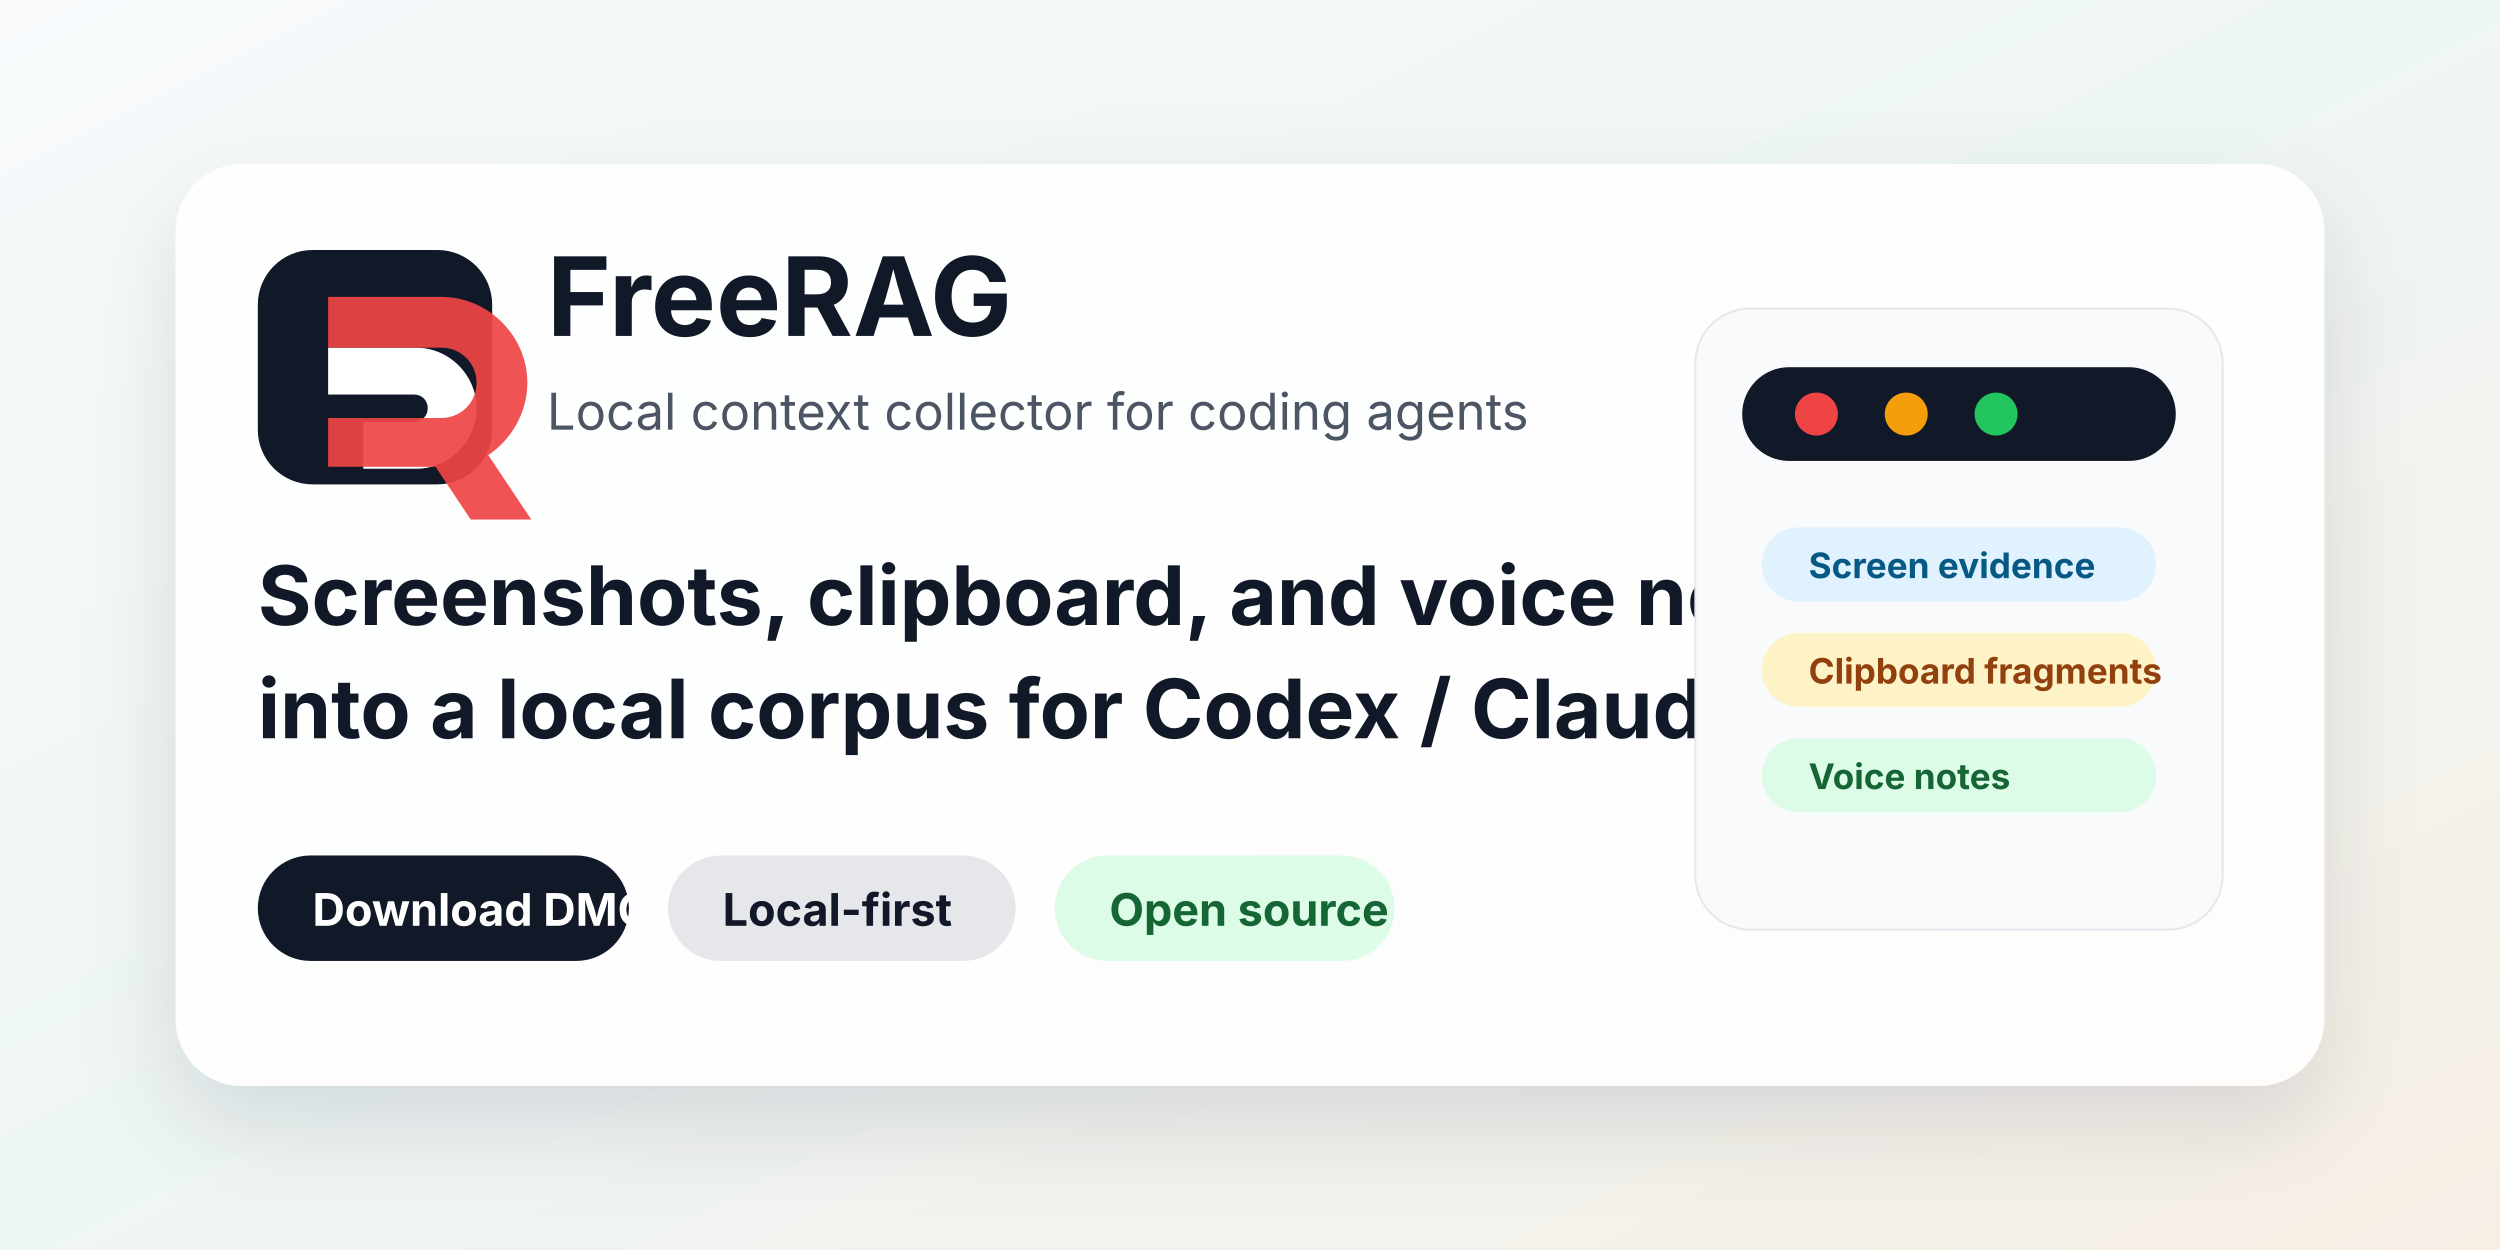
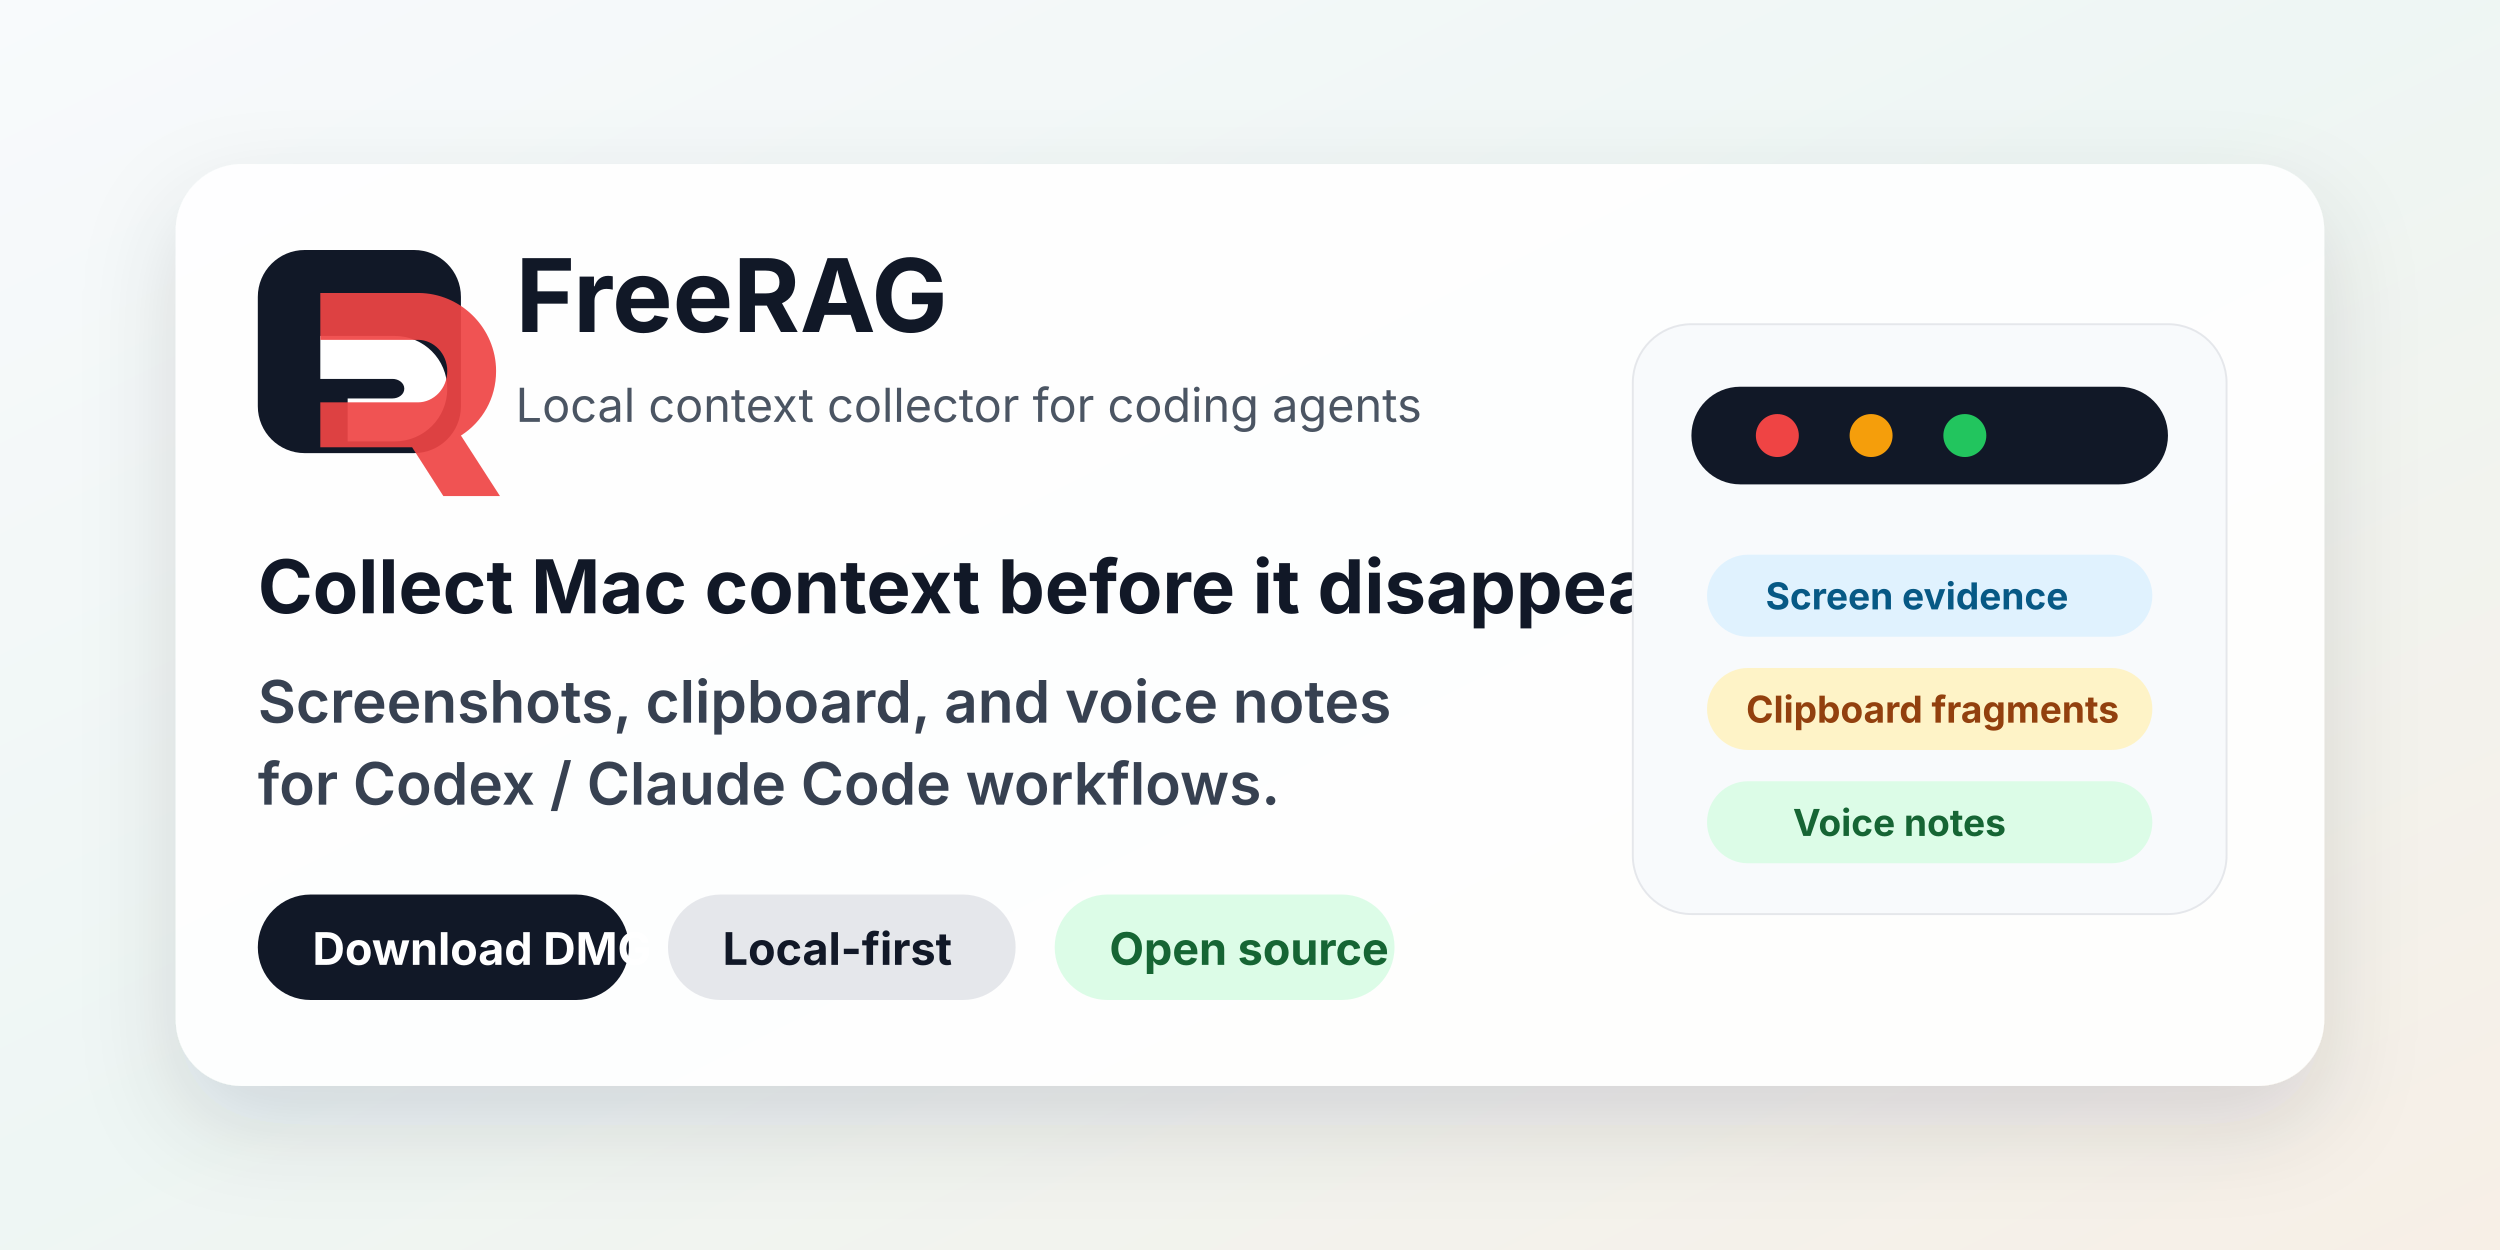
<svg xmlns="http://www.w3.org/2000/svg" width="1280" height="640" viewBox="0 0 1280 640" role="img" aria-labelledby="title desc">
  <defs>
    <linearGradient id="bg" x1="0" y1="0" x2="1" y2="1">
      <stop offset="0" stop-color="#f8fafc" />
      <stop offset="0.48" stop-color="#eef6f4" />
      <stop offset="1" stop-color="#f7efe6" />
    </linearGradient>
    <filter id="shadow" x="-20%" y="-20%" width="140%" height="140%">
      <feDropShadow dx="0" dy="20" stdDeviation="24" flood-color="#0f172a" flood-opacity="0.14" />
    </filter>
  </defs>
  <rect width="1280" height="640" rx="0" fill="url(#bg)" />
  <g transform="translate(90 84)">
-     <rect x="0" y="0" width="1100" height="472" rx="34" fill="#ffffff" opacity="0.86" filter="url(#shadow)" />
-     <rect x="42" y="44" width="120" height="120" rx="28" fill="#111827" />
-     <path d="M78 94h45c17 0 31 14 31 31s-14 31-31 31H96v-24h26c4 0 7-3 7-7s-3-7-7-7H78V94z" fill="#ffffff" />
-     <path d="M78 68h58c24 0 44 20 44 44 0 15-8 29-20 37l22 33h-31l-18-27H78v-25h58c10 0 18-8 18-18s-8-18-18-18H78V68z" fill="#ef4444" opacity="0.92" />
-     <text x="190" y="88" font-family="-apple-system,BlinkMacSystemFont,Segoe UI,sans-serif" font-size="56" font-weight="750" fill="#111827">FreeRAG</text>
-     <text x="190" y="136" font-family="-apple-system,BlinkMacSystemFont,Segoe UI,sans-serif" font-size="26" fill="#4b5563">Local context collector for coding agents</text>
-     <text x="42" y="236" font-family="-apple-system,BlinkMacSystemFont,Segoe UI,sans-serif" font-size="42" font-weight="700" fill="#111827">Screenshots, clipboard, and voice notes</text>
-     <text x="42" y="294" font-family="-apple-system,BlinkMacSystemFont,Segoe UI,sans-serif" font-size="42" font-weight="700" fill="#111827">into a local corpus for Codex / Claude Code.</text>
-     <g transform="translate(42 354)">
+     <rect x="0" y="0" width="1100" height="472" rx="34" fill="#ffffff" opacity="0.9" filter="url(#shadow)" />
+     <rect x="42" y="44" width="104" height="104" rx="24" fill="#111827" />
+     <path d="M74 88h38c15 0 27 12 27 27s-12 27-27 27H88v-22h23c3 0 6-2 6-5s-3-5-6-5H74V88z" fill="#ffffff" />
+     <path d="M74 66h50c22 0 40 18 40 40 0 14-7 26-18 33l20 31h-29l-16-25H74v-23h50c8 0 15-7 15-16s-7-16-15-16H74V66z" fill="#ef4444" opacity="0.92" />
+     <text x="174" y="86" font-family="-apple-system,BlinkMacSystemFont,Segoe UI,sans-serif" font-size="52" font-weight="750" fill="#111827">FreeRAG</text>
+     <text x="174" y="132" font-family="-apple-system,BlinkMacSystemFont,Segoe UI,sans-serif" font-size="24" fill="#4b5563">Local context collector for coding agents</text>
+     <text x="42" y="230" font-family="-apple-system,BlinkMacSystemFont,Segoe UI,sans-serif" font-size="38" font-weight="730" fill="#111827">Collect Mac context before it disappears.</text>
+     <text x="42" y="286" font-family="-apple-system,BlinkMacSystemFont,Segoe UI,sans-serif" font-size="30" font-weight="560" fill="#374151">Screenshots, clipboard, and voice notes</text>
+     <text x="42" y="328" font-family="-apple-system,BlinkMacSystemFont,Segoe UI,sans-serif" font-size="30" font-weight="560" fill="#374151">for Codex / Claude Code workflows.</text>
+     <g transform="translate(42 374)">
      <rect x="0" y="0" width="190" height="54" rx="27" fill="#111827" />
      <text x="28" y="36" font-family="-apple-system,BlinkMacSystemFont,Segoe UI,sans-serif" font-size="23" font-weight="700" fill="#ffffff">Download DMG</text>
      <rect x="210" y="0" width="178" height="54" rx="27" fill="#e5e7eb" />
      <text x="238" y="36" font-family="-apple-system,BlinkMacSystemFont,Segoe UI,sans-serif" font-size="23" font-weight="650" fill="#111827">Local-first</text>
      <rect x="408" y="0" width="174" height="54" rx="27" fill="#dcfce7" />
      <text x="436" y="36" font-family="-apple-system,BlinkMacSystemFont,Segoe UI,sans-serif" font-size="23" font-weight="650" fill="#166534">Open source</text>
    </g>
-     <g transform="translate(778 74)">
-       <rect x="0" y="0" width="270" height="318" rx="28" fill="#f8fafc" stroke="#e5e7eb" />
-       <rect x="24" y="30" width="222" height="48" rx="24" fill="#111827" />
-       <circle cx="62" cy="54" r="11" fill="#ef4444" />
-       <circle cx="108" cy="54" r="11" fill="#f59e0b" />
-       <circle cx="154" cy="54" r="11" fill="#22c55e" />
-       <rect x="34" y="112" width="202" height="38" rx="19" fill="#e0f2fe" />
-       <text x="58" y="138" font-family="-apple-system,BlinkMacSystemFont,Segoe UI,sans-serif" font-size="18" font-weight="650" fill="#075985">Screen evidence</text>
-       <rect x="34" y="166" width="202" height="38" rx="19" fill="#fef3c7" />
-       <text x="58" y="192" font-family="-apple-system,BlinkMacSystemFont,Segoe UI,sans-serif" font-size="18" font-weight="650" fill="#92400e">Clipboard fragments</text>
-       <rect x="34" y="220" width="202" height="38" rx="19" fill="#dcfce7" />
-       <text x="58" y="246" font-family="-apple-system,BlinkMacSystemFont,Segoe UI,sans-serif" font-size="18" font-weight="650" fill="#166534">Voice notes</text>
+     <g transform="translate(746 82)">
+       <rect x="0" y="0" width="304" height="302" rx="30" fill="#f8fafc" stroke="#e5e7eb" />
+       <rect x="30" y="32" width="244" height="50" rx="25" fill="#111827" />
+       <circle cx="74" cy="57" r="11" fill="#ef4444" />
+       <circle cx="122" cy="57" r="11" fill="#f59e0b" />
+       <circle cx="170" cy="57" r="11" fill="#22c55e" />
+       <rect x="38" y="118" width="228" height="42" rx="21" fill="#e0f2fe" />
+       <text x="68" y="146" font-family="-apple-system,BlinkMacSystemFont,Segoe UI,sans-serif" font-size="19" font-weight="650" fill="#075985">Screen evidence</text>
+       <rect x="38" y="176" width="228" height="42" rx="21" fill="#fef3c7" />
+       <text x="58" y="204" font-family="-apple-system,BlinkMacSystemFont,Segoe UI,sans-serif" font-size="19" font-weight="650" fill="#92400e">Clipboard fragments</text>
+       <rect x="38" y="234" width="228" height="42" rx="21" fill="#dcfce7" />
+       <text x="82" y="262" font-family="-apple-system,BlinkMacSystemFont,Segoe UI,sans-serif" font-size="19" font-weight="650" fill="#166534">Voice notes</text>
    </g>
  </g>
</svg>
